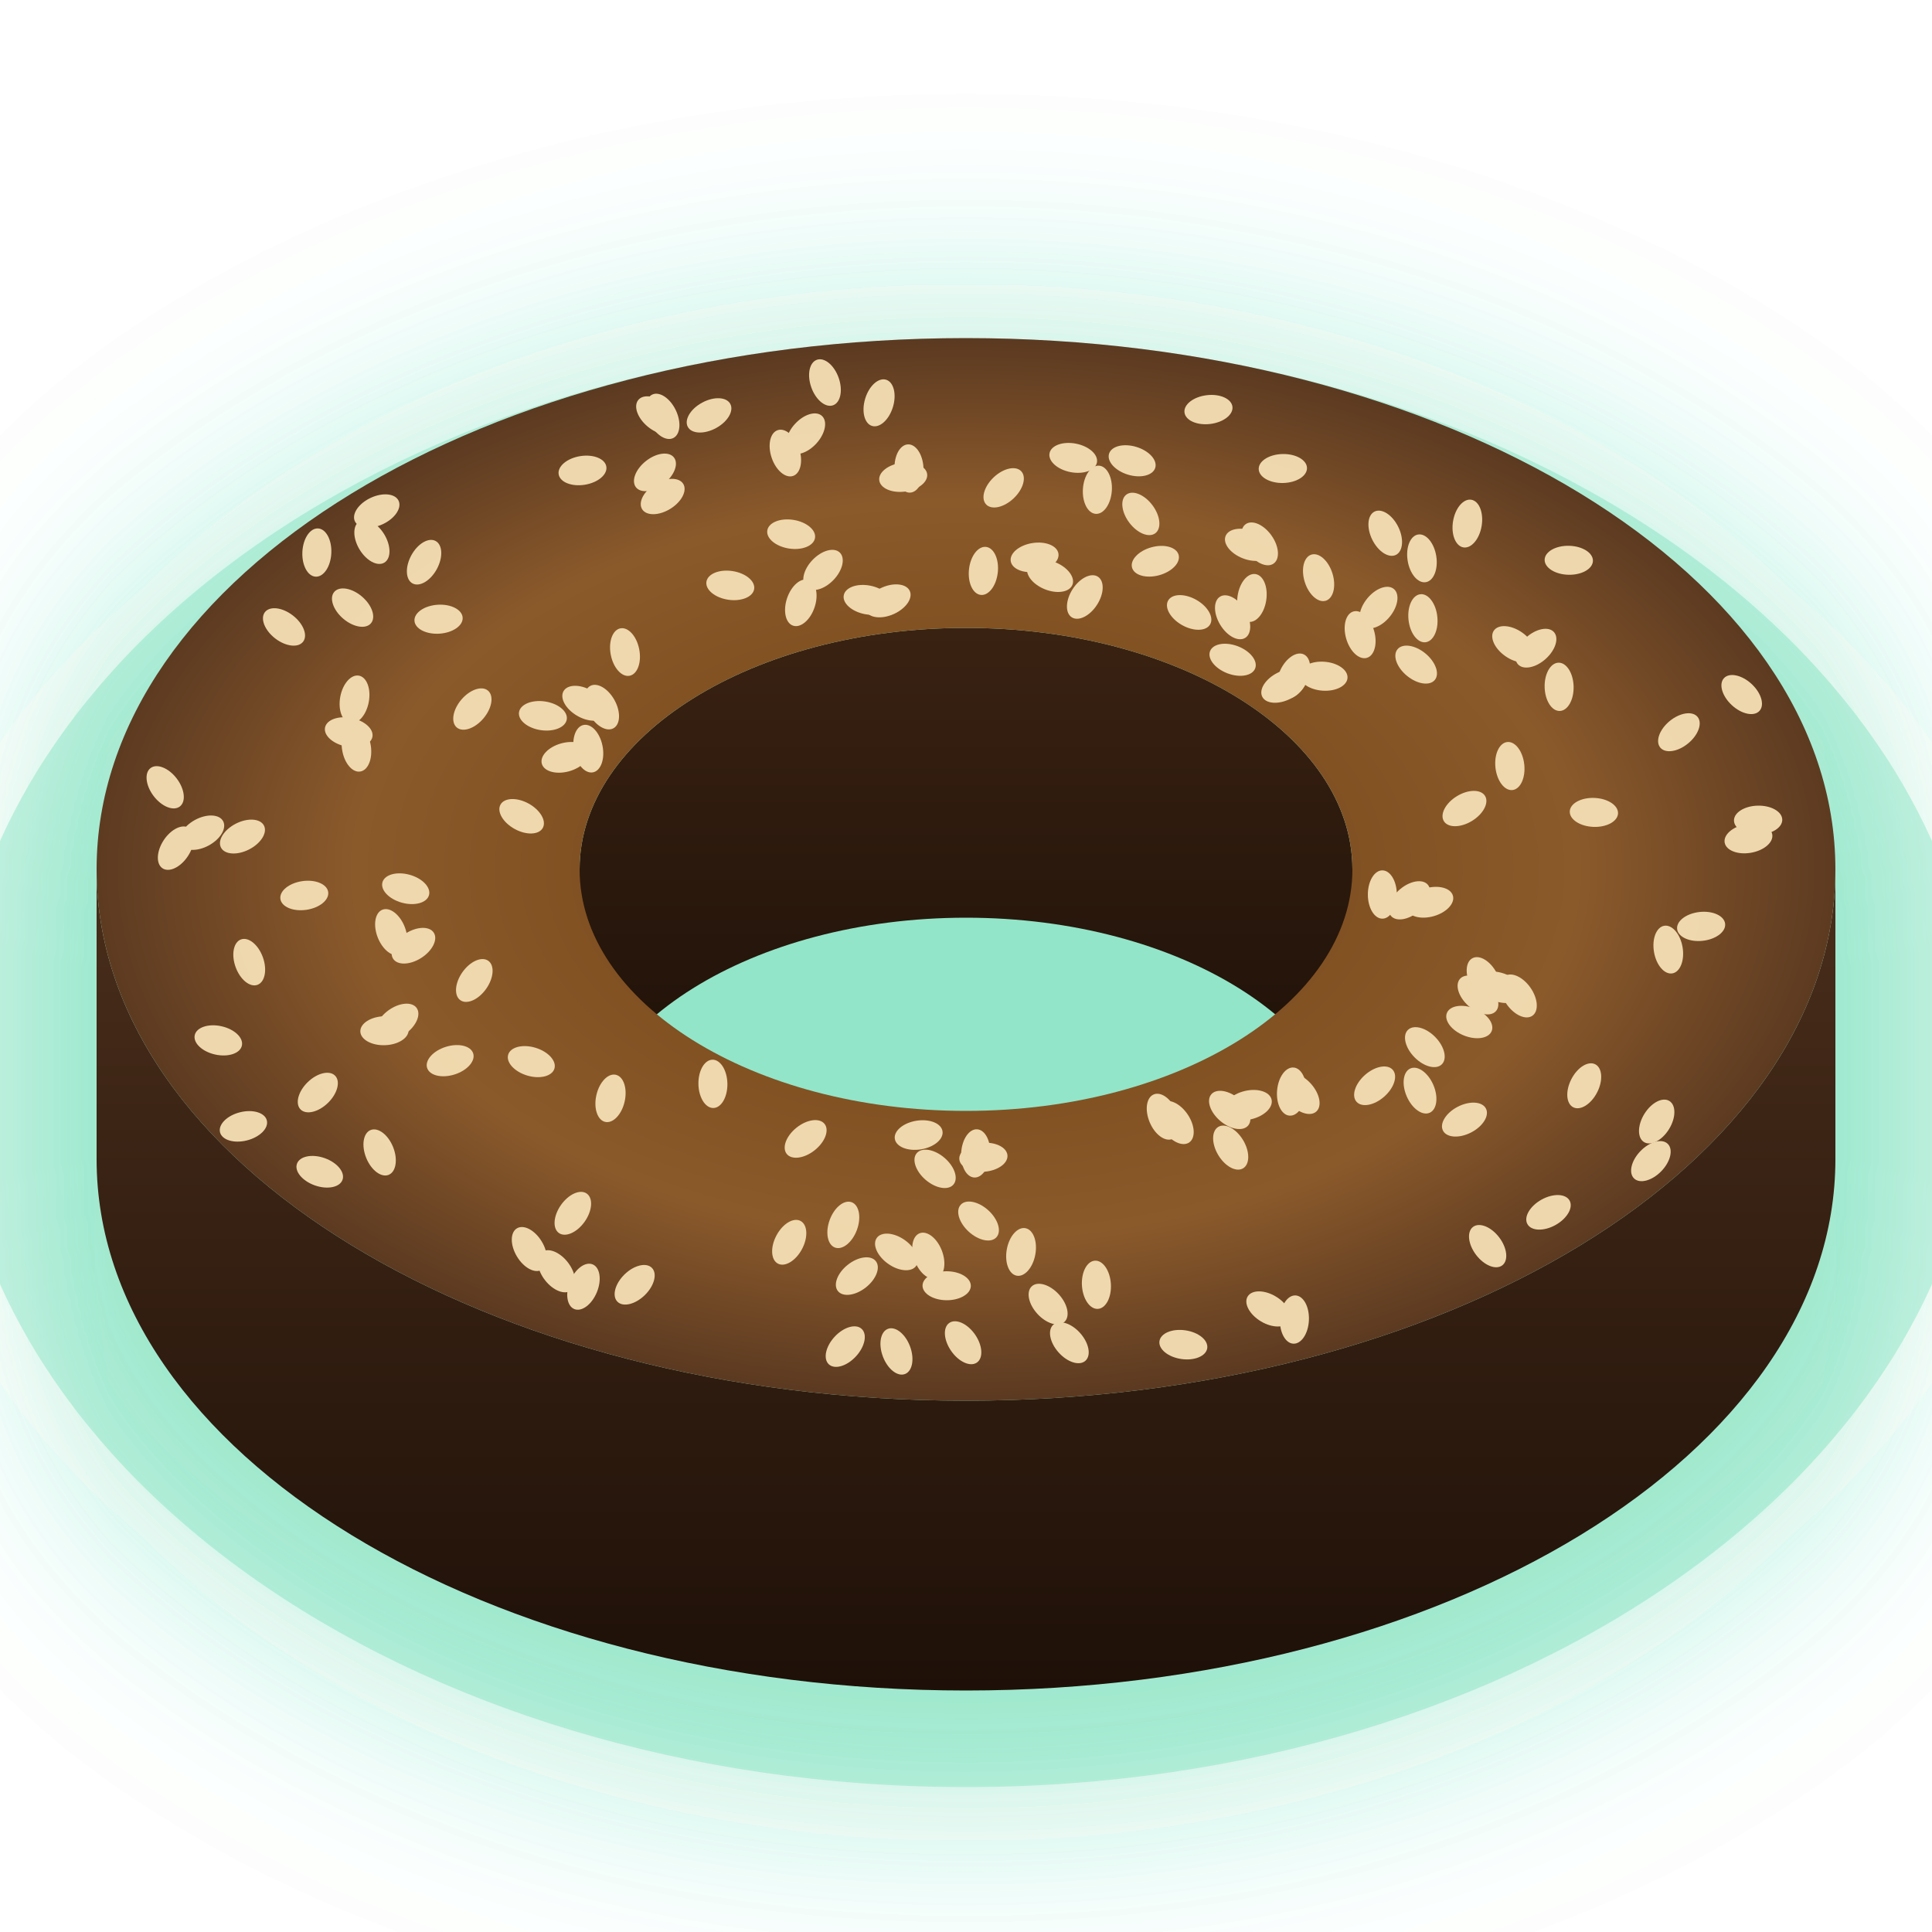
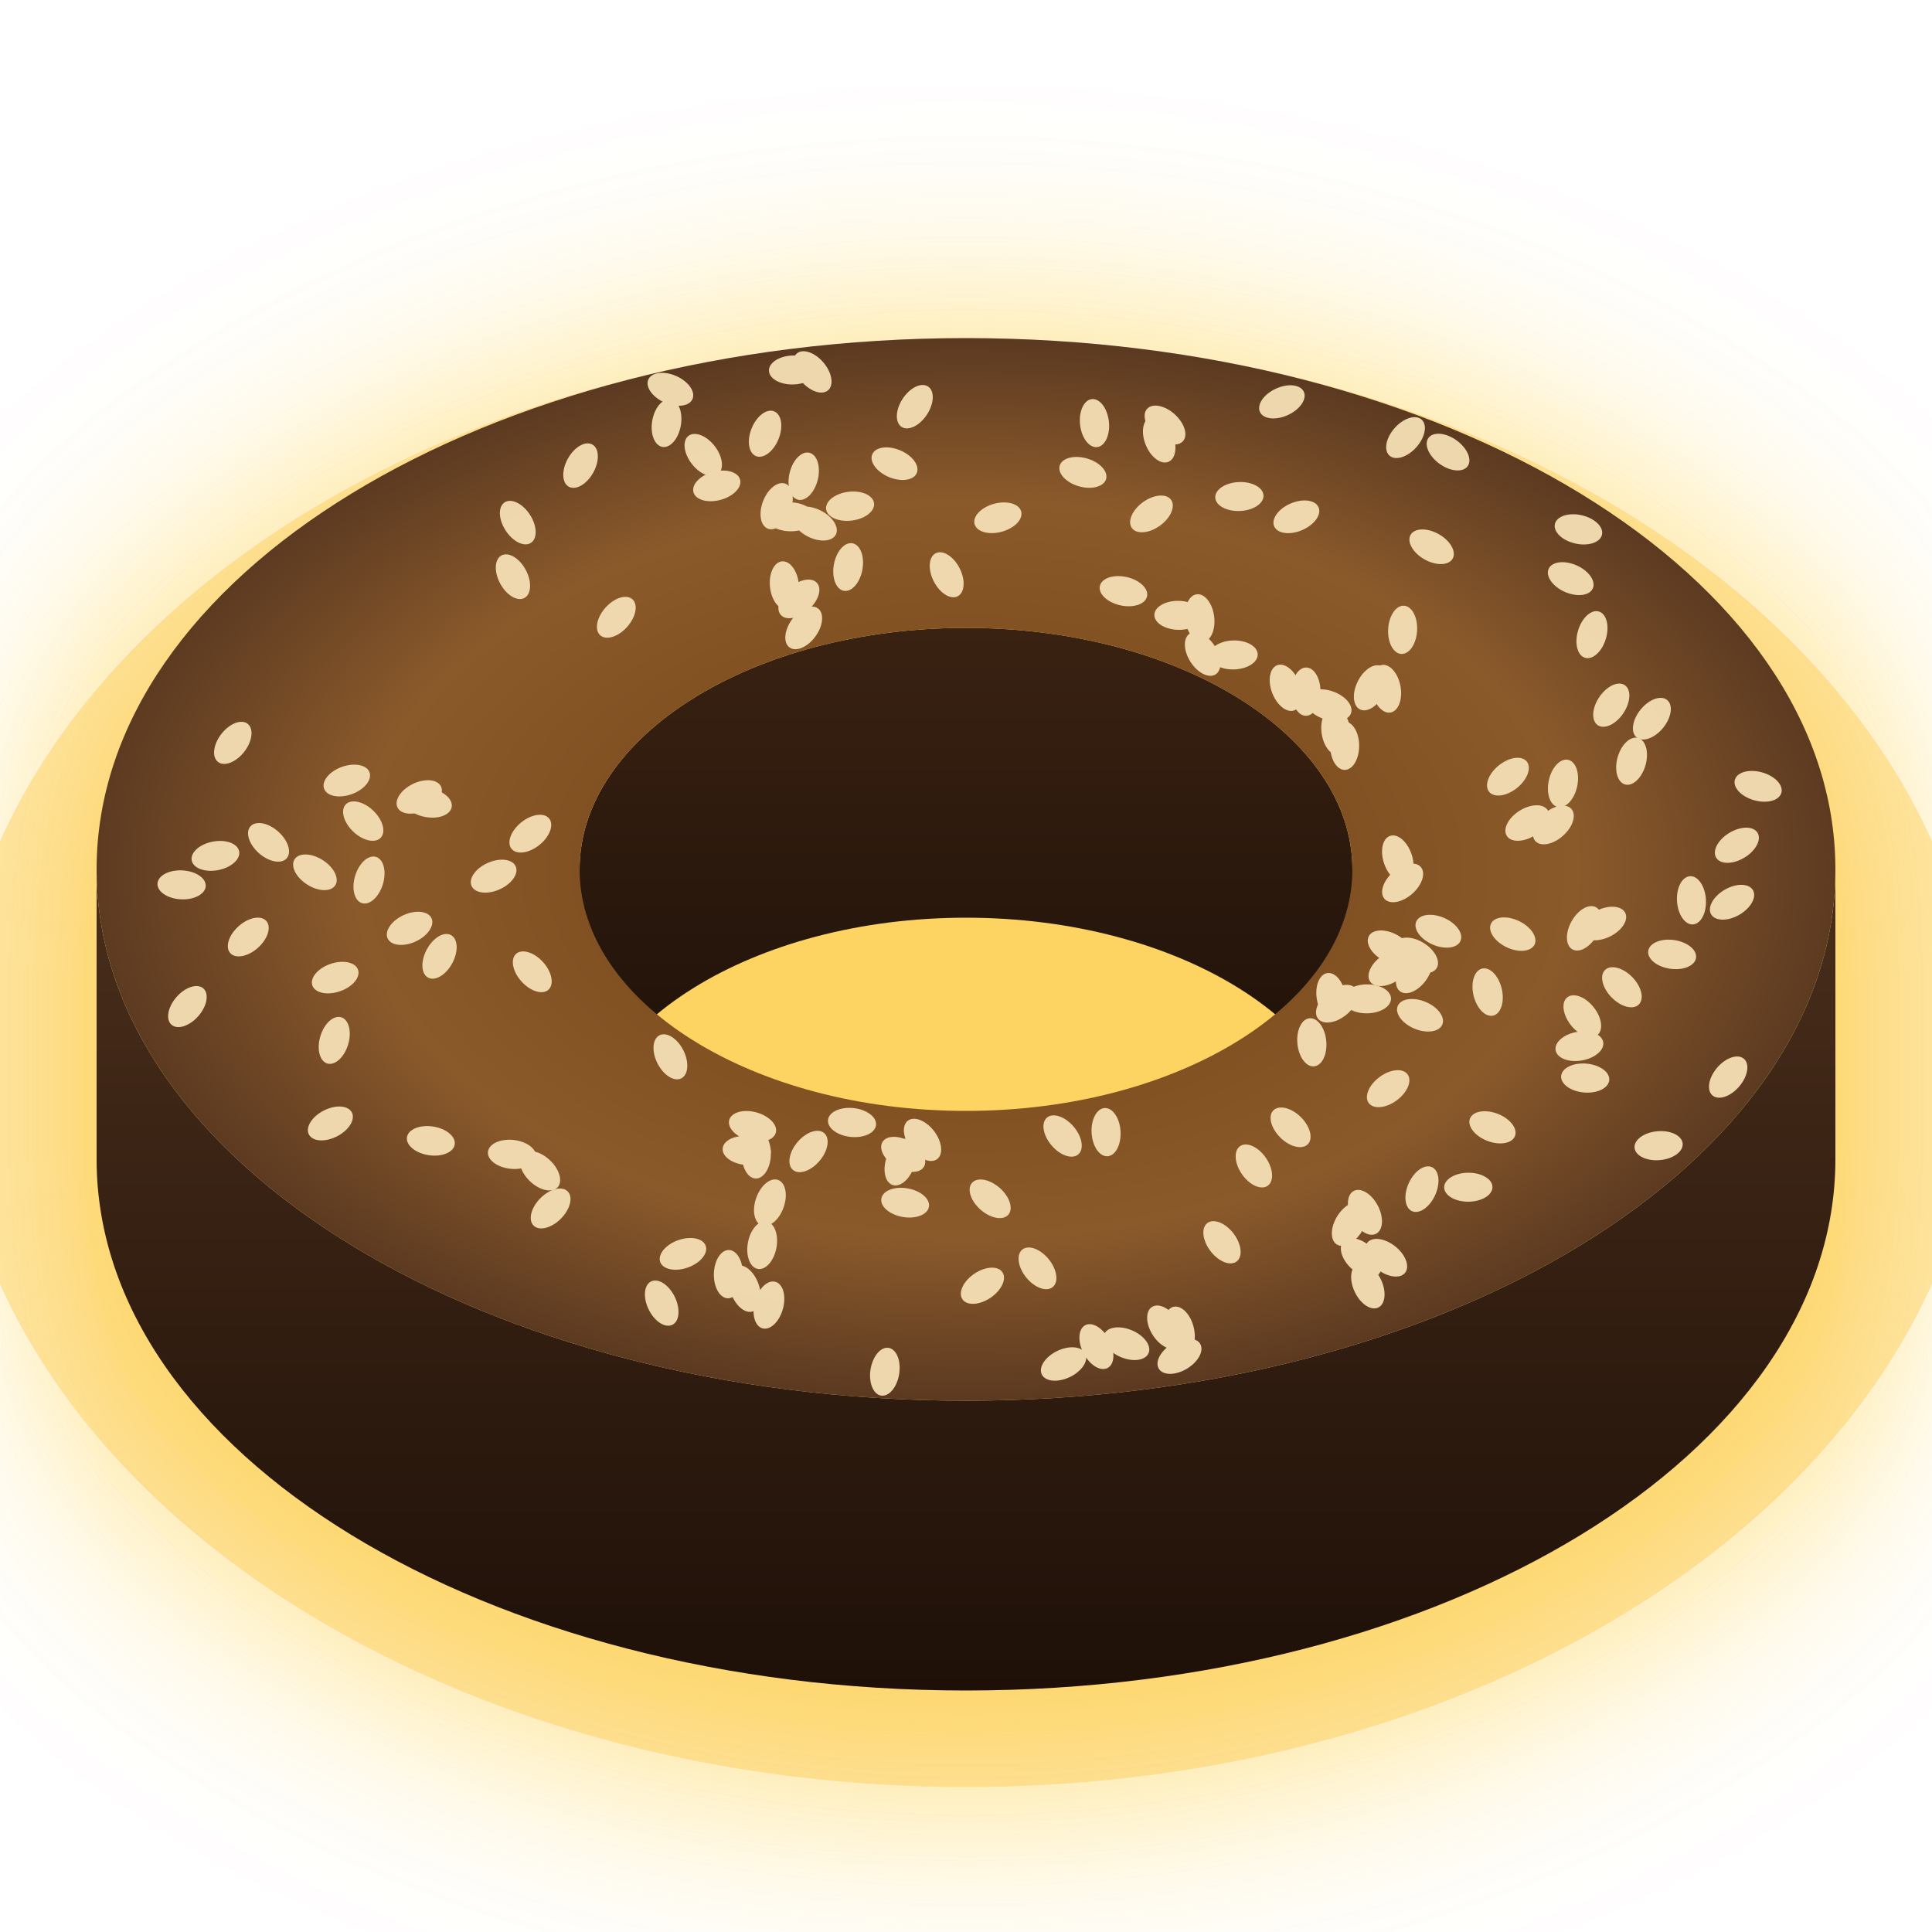
<svg xmlns="http://www.w3.org/2000/svg" width="100%" height="100%" viewBox="0 0 200 200">
  <defs>
    <radialGradient id="top-grad" cx="50%" cy="50%" r="50%">
      <stop offset="0%" stop-color="#704214" />
      <stop offset="70%" stop-color="#8b5a2b" />
      <stop offset="100%" stop-color="#5c3a21" />
    </radialGradient>
    <linearGradient id="side-grad" x1="0%" y1="0%" x2="0%" y2="100%">
      <stop offset="0%" stop-color="#4a2e1b" />
      <stop offset="100%" stop-color="#1e1008" />
    </linearGradient>
    <linearGradient id="inner-side-grad" x1="0%" y1="0%" x2="0%" y2="100%">
      <stop offset="0%" stop-color="#3a2212" />
      <stop offset="100%" stop-color="#1a0e07" />
    </linearGradient>
    <filter id="magic-glow" x="-20%" y="-20%" width="140%" height="140%">
      <feGaussianBlur stdDeviation="12" result="blur" />
      <feComponentTransfer in="blur" result="glow">
        <feFuncA type="linear" slope="1.5" />
      </feComponentTransfer>
      <feMerge>
        <feMergeNode in="glow" />
        <feMergeNode in="SourceGraphic" />
      </feMerge>
    </filter>
  </defs>
-   <ellipse cx="100" cy="110" rx="105" ry="75" fill="rgba(52, 211, 153, 0.25)" filter="url(#magic-glow)" />
+   <ellipse cx="100" cy="110" rx="105" ry="75" fill="rgba(251, 191, 36, 0.35)" filter="url(#magic-glow)" />
  <path d="M 10 90 A 90 55 0 0 0 190 90 L 190 120 A 90 55 0 0 1 10 120 Z" fill="url(#side-grad)" />
  <path d="M 60 90 A 40 25 0 0 1 140 90 L 140 120 A 40 25 0 0 0 60 120 Z" fill="url(#inner-side-grad)" />
  <path d="M 10 90 A 90 55 0 0 0 190 90 A 90 55 0 0 0 10 90 Z M 60 90 A 40 25 0 0 0 140 90 A 40 25 0 0 0 60 90 Z" fill="url(#top-grad)" fill-rule="evenodd" />
  <g fill="#f5deb3" opacity="0.95">
-     <ellipse cx="22.6" cy="107.7" rx="2.5" ry="1.5" transform="rotate(12.5 22.6 107.7)" />
-     <ellipse cx="117.2" cy="47.7" rx="2.5" ry="1.5" transform="rotate(16.9 117.2 47.7)" />
-     <ellipse cx="164.0" cy="112.4" rx="2.5" ry="1.5" transform="rotate(297.2 164.0 112.4)" />
-     <ellipse cx="25.2" cy="116.6" rx="2.5" ry="1.5" transform="rotate(345.7 25.2 116.6)" />
-     <ellipse cx="108.5" cy="135.0" rx="2.5" ry="1.5" transform="rotate(227.5 108.5 135.0)" />
-     <ellipse cx="132.8" cy="48.5" rx="2.5" ry="1.5" transform="rotate(358.7 132.8 48.5)" />
-     <ellipse cx="88.7" cy="132.1" rx="2.5" ry="1.5" transform="rotate(321.8 88.7 132.1)" />
-     <ellipse cx="140.8" cy="65.7" rx="2.5" ry="1.5" transform="rotate(253.8 140.8 65.7)" />
-     <ellipse cx="118.1" cy="53.2" rx="2.5" ry="1.5" transform="rotate(53.2 118.1 53.2)" />
-     <ellipse cx="113.6" cy="50.7" rx="2.5" ry="1.5" transform="rotate(273.9 113.6 50.7)" />
-     <ellipse cx="154.0" cy="129.0" rx="2.5" ry="1.5" transform="rotate(52.7 154.0 129.0)" />
-     <ellipse cx="91.0" cy="41.7" rx="2.5" ry="1.5" transform="rotate(106.9 91.0 41.7)" />
-     <ellipse cx="133.7" cy="113.0" rx="2.5" ry="1.5" transform="rotate(275.1 133.7 113.0)" />
-     <ellipse cx="17.1" cy="81.5" rx="2.5" ry="1.5" transform="rotate(232.7 17.1 81.5)" />
-     <ellipse cx="65.7" cy="133.0" rx="2.5" ry="1.5" transform="rotate(135.7 65.7 133.0)" />
-     <ellipse cx="42.0" cy="92.0" rx="2.5" ry="1.5" transform="rotate(15.4 42.0 92.0)" />
-     <ellipse cx="112.3" cy="61.8" rx="2.5" ry="1.5" transform="rotate(122.8 112.3 61.8)" />
-     <ellipse cx="36.7" cy="72.4" rx="2.5" ry="1.5" transform="rotate(100.6 36.7 72.4)" />
-     <ellipse cx="60.4" cy="133.2" rx="2.5" ry="1.5" transform="rotate(292.3 60.4 133.2)" />
-     <ellipse cx="165.0" cy="84.1" rx="2.5" ry="1.5" transform="rotate(182.4 165.0 84.1)" />
-     <ellipse cx="137.0" cy="70.0" rx="2.5" ry="1.5" transform="rotate(184.2 137.0 70.0)" />
-     <ellipse cx="173.8" cy="75.8" rx="2.5" ry="1.5" transform="rotate(140.6 173.8 75.8)" />
-     <ellipse cx="127.3" cy="114.9" rx="2.5" ry="1.5" transform="rotate(220.2 127.3 114.9)" />
-     <ellipse cx="142.7" cy="62.9" rx="2.5" ry="1.5" transform="rotate(309.4 142.7 62.9)" />
-     <ellipse cx="156.7" cy="66.7" rx="2.5" ry="1.5" transform="rotate(34.7 156.7 66.7)" />
-     <ellipse cx="31.5" cy="92.7" rx="2.5" ry="1.5" transform="rotate(351.7 31.5 92.7)" />
-     <ellipse cx="38.5" cy="56.1" rx="2.5" ry="1.5" transform="rotate(239.0 38.5 56.1)" />
-     <ellipse cx="46.6" cy="109.8" rx="2.5" ry="1.5" transform="rotate(162.6 46.6 109.8)" />
-     <ellipse cx="120.4" cy="115.6" rx="2.5" ry="1.5" transform="rotate(247.2 120.4 115.6)" />
-     <ellipse cx="25.8" cy="99.6" rx="2.5" ry="1.5" transform="rotate(70.1 25.8 99.6)" />
-     <ellipse cx="142.3" cy="112.4" rx="2.5" ry="1.5" transform="rotate(138.6 142.3 112.4)" />
-     <ellipse cx="101.8" cy="59.1" rx="2.5" ry="1.5" transform="rotate(96.2 101.8 59.1)" />
-     <ellipse cx="96.1" cy="130.0" rx="2.5" ry="1.5" transform="rotate(249.0 96.1 130.0)" />
-     <ellipse cx="101.0" cy="119.4" rx="2.5" ry="1.5" transform="rotate(273.5 101.0 119.4)" />
-     <ellipse cx="113.5" cy="133.0" rx="2.5" ry="1.5" transform="rotate(86.4 113.5 133.0)" />
-     <ellipse cx="127.6" cy="63.9" rx="2.5" ry="1.5" transform="rotate(238.8 127.6 63.9)" />
-     <ellipse cx="92.8" cy="129.6" rx="2.5" ry="1.5" transform="rotate(35.4 92.8 129.6)" />
-     <ellipse cx="127.6" cy="68.3" rx="2.5" ry="1.5" transform="rotate(200.8 127.6 68.3)" />
-     <ellipse cx="96.8" cy="121.0" rx="2.5" ry="1.5" transform="rotate(220.6 96.8 121.0)" />
-     <ellipse cx="32.9" cy="113.1" rx="2.5" ry="1.5" transform="rotate(135.8 32.9 113.1)" />
-     <ellipse cx="60.9" cy="77.5" rx="2.5" ry="1.5" transform="rotate(258.7 60.9 77.5)" />
-     <ellipse cx="73.4" cy="43.0" rx="2.5" ry="1.5" transform="rotate(331.6 73.4 43.0)" />
-     <ellipse cx="170.9" cy="120.2" rx="2.5" ry="1.5" transform="rotate(314.2 170.9 120.2)" />
-     <ellipse cx="62.3" cy="73.2" rx="2.5" ry="1.5" transform="rotate(61.2 62.3 73.2)" />
-     <ellipse cx="89.8" cy="62.1" rx="2.5" ry="1.5" transform="rotate(191.1 89.8 62.1)" />
-     <ellipse cx="40.5" cy="96.5" rx="2.5" ry="1.5" transform="rotate(248.6 40.5 96.5)" />
-     <ellipse cx="94.1" cy="48.5" rx="2.5" ry="1.5" transform="rotate(87.5 94.1 48.5)" />
-     <ellipse cx="45.4" cy="64.1" rx="2.5" ry="1.5" transform="rotate(176.2 45.4 64.1)" />
-     <ellipse cx="143.1" cy="92.6" rx="2.5" ry="1.5" transform="rotate(90.0 143.1 92.6)" />
-     <ellipse cx="29.4" cy="64.9" rx="2.5" ry="1.5" transform="rotate(217.8 29.4 64.9)" />
-     <ellipse cx="107.1" cy="57.7" rx="2.5" ry="1.5" transform="rotate(350.9 107.1 57.7)" />
-     <ellipse cx="129.2" cy="114.4" rx="2.5" ry="1.5" transform="rotate(166.6 129.2 114.4)" />
-     <ellipse cx="147.2" cy="57.8" rx="2.5" ry="1.5" transform="rotate(260.9 147.2 57.8)" />
-     <ellipse cx="110.7" cy="139.0" rx="2.5" ry="1.5" transform="rotate(228.4 110.7 139.0)" />
-     <ellipse cx="134.6" cy="113.2" rx="2.5" ry="1.5" transform="rotate(228.4 134.6 113.2)" />
-     <ellipse cx="105.7" cy="129.6" rx="2.5" ry="1.5" transform="rotate(280.3 105.7 129.6)" />
-     <ellipse cx="136.5" cy="59.8" rx="2.5" ry="1.5" transform="rotate(252.6 136.5 59.8)" />
-     <ellipse cx="42.8" cy="97.9" rx="2.5" ry="1.5" transform="rotate(147.4 42.8 97.9)" />
-     <ellipse cx="36.9" cy="77.4" rx="2.5" ry="1.5" transform="rotate(80.9 36.9 77.4)" />
-     <ellipse cx="103.9" cy="50.5" rx="2.5" ry="1.5" transform="rotate(316.6 103.9 50.5)" />
-     <ellipse cx="151.6" cy="115.9" rx="2.5" ry="1.5" transform="rotate(152.8 151.6 115.9)" />
-     <ellipse cx="91.9" cy="62.2" rx="2.5" ry="1.5" transform="rotate(156.0 91.9 62.2)" />
-     <ellipse cx="41.1" cy="105.8" rx="2.5" ry="1.5" transform="rotate(324.3 41.1 105.8)" />
-     <ellipse cx="134.0" cy="136.6" rx="2.5" ry="1.5" transform="rotate(272.5 134.0 136.6)" />
-     <ellipse cx="81.9" cy="55.3" rx="2.5" ry="1.5" transform="rotate(8.9 81.9 55.3)" />
-     <ellipse cx="49.1" cy="101.5" rx="2.5" ry="1.5" transform="rotate(305.3 49.1 101.5)" />
-     <ellipse cx="59.3" cy="125.6" rx="2.5" ry="1.5" transform="rotate(305.2 59.3 125.6)" />
-     <ellipse cx="68.6" cy="51.4" rx="2.5" ry="1.5" transform="rotate(328.4 68.6 51.4)" />
-     <ellipse cx="153.6" cy="101.4" rx="2.5" ry="1.5" transform="rotate(62.0 153.6 101.4)" />
-     <ellipse cx="123.1" cy="63.4" rx="2.5" ry="1.5" transform="rotate(209.5 123.1 63.4)" />
-     <ellipse cx="143.4" cy="55.2" rx="2.5" ry="1.5" transform="rotate(243.8 143.4 55.2)" />
-     <ellipse cx="18.2" cy="87.8" rx="2.5" ry="1.5" transform="rotate(123.3 18.2 87.8)" />
-     <ellipse cx="63.2" cy="113.7" rx="2.5" ry="1.5" transform="rotate(282.7 63.2 113.7)" />
-     <ellipse cx="130.4" cy="56.3" rx="2.5" ry="1.5" transform="rotate(234.7 130.4 56.3)" />
-     <ellipse cx="181.0" cy="86.8" rx="2.5" ry="1.5" transform="rotate(170.3 181.0 86.8)" />
-     <ellipse cx="68.0" cy="43.0" rx="2.5" ry="1.5" transform="rotate(39.9 68.0 43.0)" />
-     <ellipse cx="119.6" cy="58.1" rx="2.5" ry="1.5" transform="rotate(164.7 119.6 58.1)" />
-     <ellipse cx="87.5" cy="139.4" rx="2.5" ry="1.5" transform="rotate(312.8 87.5 139.4)" />
-     <ellipse cx="32.8" cy="57.2" rx="2.5" ry="1.5" transform="rotate(272.8 32.8 57.2)" />
-     <ellipse cx="171.5" cy="116.1" rx="2.5" ry="1.5" transform="rotate(121.7 171.5 116.1)" />
-     <ellipse cx="153.0" cy="103.0" rx="2.5" ry="1.5" transform="rotate(222.1 153.0 103.0)" />
-     <ellipse cx="54.0" cy="84.5" rx="2.5" ry="1.5" transform="rotate(28.8 54.0 84.5)" />
-     <ellipse cx="87.3" cy="126.8" rx="2.5" ry="1.5" transform="rotate(110.2 87.3 126.8)" />
-     <ellipse cx="161.4" cy="71.1" rx="2.5" ry="1.5" transform="rotate(268.5 161.4 71.1)" />
-     <ellipse cx="122.5" cy="139.2" rx="2.5" ry="1.5" transform="rotate(8.4 122.5 139.2)" />
-     <ellipse cx="93.5" cy="49.4" rx="2.5" ry="1.5" transform="rotate(352.5 93.5 49.4)" />
-     <ellipse cx="95.1" cy="117.5" rx="2.5" ry="1.5" transform="rotate(350.8 95.1 117.5)" />
-     <ellipse cx="182.0" cy="84.9" rx="2.5" ry="1.5" transform="rotate(358.8 182.0 84.9)" />
-     <ellipse cx="57.6" cy="131.6" rx="2.5" ry="1.5" transform="rotate(232.3 57.6 131.6)" />
-     <ellipse cx="85.4" cy="39.6" rx="2.5" ry="1.5" transform="rotate(250.4 85.4 39.6)" />
-     <ellipse cx="146.6" cy="68.8" rx="2.5" ry="1.5" transform="rotate(219.4 146.6 68.8)" />
-     <ellipse cx="160.3" cy="125.5" rx="2.5" ry="1.5" transform="rotate(330.8 160.3 125.5)" />
-     <ellipse cx="55.0" cy="109.9" rx="2.5" ry="1.5" transform="rotate(196.8 55.0 109.9)" />
-     <ellipse cx="54.8" cy="129.3" rx="2.5" ry="1.5" transform="rotate(59.0 54.8 129.3)" />
-     <ellipse cx="172.7" cy="98.3" rx="2.5" ry="1.5" transform="rotate(260.3 172.7 98.3)" />
-     <ellipse cx="68.6" cy="43.1" rx="2.5" ry="1.5" transform="rotate(64.2 68.6 43.1)" />
-     <ellipse cx="151.6" cy="83.7" rx="2.5" ry="1.5" transform="rotate(328.5 151.6 83.7)" />
-     <ellipse cx="129.6" cy="61.9" rx="2.5" ry="1.5" transform="rotate(278.3 129.6 61.9)" />
-     <ellipse cx="82.9" cy="62.4" rx="2.5" ry="1.5" transform="rotate(288.7 82.9 62.4)" />
-     <ellipse cx="180.3" cy="71.9" rx="2.5" ry="1.5" transform="rotate(222.7 180.3 71.9)" />
-     <ellipse cx="75.6" cy="60.6" rx="2.5" ry="1.5" transform="rotate(188.6 75.6 60.6)" />
-     <ellipse cx="85.2" cy="59.0" rx="2.5" ry="1.5" transform="rotate(133.9 85.2 59.0)" />
-     <ellipse cx="147.3" cy="64.0" rx="2.5" ry="1.5" transform="rotate(84.0 147.3 64.0)" />
-     <ellipse cx="127.4" cy="118.8" rx="2.5" ry="1.5" transform="rotate(239.1 127.4 118.8)" />
-     <ellipse cx="81.3" cy="46.9" rx="2.5" ry="1.5" transform="rotate(251.5 81.3 46.9)" />
-     <ellipse cx="39.8" cy="106.7" rx="2.5" ry="1.5" transform="rotate(178.1 39.8 106.7)" />
-     <ellipse cx="129.2" cy="56.4" rx="2.5" ry="1.5" transform="rotate(201.2 129.2 56.4)" />
-     <ellipse cx="43.9" cy="58.2" rx="2.5" ry="1.5" transform="rotate(298.6 43.9 58.2)" />
-     <ellipse cx="155.2" cy="102.2" rx="2.5" ry="1.5" transform="rotate(198.9 155.2 102.2)" />
-     <ellipse cx="152.1" cy="105.8" rx="2.5" ry="1.5" transform="rotate(22.0 152.1 105.8)" />
-     <ellipse cx="36.5" cy="62.9" rx="2.5" ry="1.5" transform="rotate(220.6 36.5 62.9)" />
-     <ellipse cx="81.7" cy="128.6" rx="2.5" ry="1.5" transform="rotate(298.0 81.7 128.6)" />
-     <ellipse cx="98.0" cy="133.1" rx="2.5" ry="1.5" transform="rotate(0.3 98.0 133.1)" />
-     <ellipse cx="156.3" cy="79.3" rx="2.5" ry="1.5" transform="rotate(263.8 156.3 79.3)" />
-     <ellipse cx="159.0" cy="67.1" rx="2.5" ry="1.5" transform="rotate(318.2 159.0 67.1)" />
-     <ellipse cx="125.1" cy="42.4" rx="2.5" ry="1.5" transform="rotate(173.2 125.1 42.4)" />
-     <ellipse cx="48.9" cy="73.4" rx="2.5" ry="1.5" transform="rotate(310.3 48.9 73.4)" />
-     <ellipse cx="151.9" cy="54.2" rx="2.5" ry="1.5" transform="rotate(99.4 151.9 54.2)" />
-     <ellipse cx="58.5" cy="78.4" rx="2.5" ry="1.5" transform="rotate(164.7 58.5 78.4)" />
-     <ellipse cx="99.7" cy="139.0" rx="2.5" ry="1.5" transform="rotate(235.1 99.7 139.0)" />
-     <ellipse cx="108.7" cy="59.6" rx="2.5" ry="1.5" transform="rotate(202.3 108.7 59.6)" />
-     <ellipse cx="148.0" cy="93.4" rx="2.5" ry="1.5" transform="rotate(164.3 148.0 93.4)" />
-     <ellipse cx="25.1" cy="86.6" rx="2.5" ry="1.5" transform="rotate(333.0 25.1 86.6)" />
-     <ellipse cx="133.9" cy="70.0" rx="2.5" ry="1.5" transform="rotate(115.4 133.9 70.0)" />
-     <ellipse cx="111.1" cy="47.4" rx="2.5" ry="1.5" transform="rotate(191.1 111.1 47.4)" />
-     <ellipse cx="39.0" cy="52.9" rx="2.5" ry="1.5" transform="rotate(334.8 39.0 52.9)" />
-     <ellipse cx="147.5" cy="108.4" rx="2.5" ry="1.5" transform="rotate(225.4 147.5 108.4)" />
-     <ellipse cx="157.2" cy="103.1" rx="2.5" ry="1.5" transform="rotate(55.0 157.2 103.1)" />
-     <ellipse cx="56.2" cy="74.1" rx="2.5" ry="1.5" transform="rotate(8.4 56.2 74.1)" />
-     <ellipse cx="101.3" cy="126.4" rx="2.5" ry="1.5" transform="rotate(222.3 101.3 126.4)" />
-     <ellipse cx="145.9" cy="93.2" rx="2.5" ry="1.5" transform="rotate(139.9 145.9 93.2)" />
-     <ellipse cx="92.8" cy="139.9" rx="2.5" ry="1.5" transform="rotate(69.4 92.8 139.9)" />
-     <ellipse cx="147.0" cy="112.9" rx="2.5" ry="1.5" transform="rotate(66.6 147.0 112.9)" />
-     <ellipse cx="33.1" cy="121.3" rx="2.5" ry="1.5" transform="rotate(19.3 33.1 121.3)" />
-     <ellipse cx="36.1" cy="75.8" rx="2.5" ry="1.5" transform="rotate(191.2 36.1 75.8)" />
-     <ellipse cx="73.8" cy="112.2" rx="2.5" ry="1.5" transform="rotate(88.9 73.8 112.2)" />
-     <ellipse cx="64.7" cy="67.5" rx="2.5" ry="1.5" transform="rotate(79.0 64.7 67.5)" />
-     <ellipse cx="83.4" cy="44.9" rx="2.5" ry="1.5" transform="rotate(312.4 83.4 44.9)" />
-     <ellipse cx="176.1" cy="95.9" rx="2.5" ry="1.5" transform="rotate(353.8 176.1 95.9)" />
-     <ellipse cx="132.9" cy="71.0" rx="2.5" ry="1.5" transform="rotate(333.2 132.9 71.0)" />
-     <ellipse cx="60.3" cy="48.7" rx="2.5" ry="1.5" transform="rotate(170.9 60.3 48.7)" />
-     <ellipse cx="20.9" cy="86.2" rx="2.5" ry="1.5" transform="rotate(331.4 20.9 86.2)" />
-     <ellipse cx="67.8" cy="48.9" rx="2.5" ry="1.5" transform="rotate(141.8 67.8 48.9)" />
-     <ellipse cx="162.4" cy="58.0" rx="2.5" ry="1.5" transform="rotate(181.4 162.4 58.0)" />
-     <ellipse cx="101.8" cy="119.8" rx="2.5" ry="1.5" transform="rotate(175.4 101.8 119.8)" />
-     <ellipse cx="39.3" cy="119.3" rx="2.5" ry="1.5" transform="rotate(68.1 39.3 119.3)" />
-     <ellipse cx="121.7" cy="116.2" rx="2.5" ry="1.5" transform="rotate(235.9 121.7 116.2)" />
-     <ellipse cx="60.5" cy="72.8" rx="2.5" ry="1.5" transform="rotate(210.2 60.5 72.8)" />
-     <ellipse cx="131.3" cy="135.5" rx="2.5" ry="1.5" transform="rotate(30.9 131.3 135.5)" />
-     <ellipse cx="83.4" cy="117.9" rx="2.5" ry="1.5" transform="rotate(321.6 83.4 117.9)" />
+     <ellipse cx="179.8" cy="87.5" rx="2.5" ry="1.5" transform="rotate(149.0 179.8 87.5)" />
+     <ellipse cx="22.3" cy="88.6" rx="2.5" ry="1.5" transform="rotate(349.1 22.3 88.6)" />
+     <ellipse cx="148.2" cy="56.6" rx="2.5" ry="1.5" transform="rotate(209.4 148.2 56.6)" />
+     <ellipse cx="77.9" cy="116.6" rx="2.5" ry="1.5" transform="rotate(15.2 77.9 116.6)" />
+     <ellipse cx="84.3" cy="54.2" rx="2.5" ry="1.5" transform="rotate(207.1 84.3 54.2)" />
+     <ellipse cx="167.9" cy="102.2" rx="2.5" ry="1.5" transform="rotate(45.7 167.9 102.2)" />
+     <ellipse cx="63.8" cy="63.9" rx="2.5" ry="1.5" transform="rotate(131.8 63.8 63.9)" />
+     <ellipse cx="34.7" cy="101.2" rx="2.5" ry="1.5" transform="rotate(161.1 34.7 101.2)" />
+     <ellipse cx="138.4" cy="103.9" rx="2.5" ry="1.5" transform="rotate(321.4 138.4 103.9)" />
+     <ellipse cx="120.6" cy="44.0" rx="2.5" ry="1.5" transform="rotate(42.1 120.6 44.0)" />
+     <ellipse cx="141.5" cy="103.4" rx="2.5" ry="1.5" transform="rotate(179.3 141.5 103.4)" />
+     <ellipse cx="93.5" cy="119.5" rx="2.5" ry="1.5" transform="rotate(210.7 93.5 119.5)" />
+     <ellipse cx="78.9" cy="128.9" rx="2.5" ry="1.5" transform="rotate(100.5 78.9 128.9)" />
+     <ellipse cx="138.3" cy="75.7" rx="2.5" ry="1.5" transform="rotate(82.3 138.3 75.7)" />
+     <ellipse cx="54.9" cy="86.3" rx="2.5" ry="1.5" transform="rotate(321.2 54.9 86.3)" />
+     <ellipse cx="77.1" cy="133.4" rx="2.5" ry="1.5" transform="rotate(70.2 77.1 133.4)" />
+     <ellipse cx="124.2" cy="64.0" rx="2.5" ry="1.5" transform="rotate(262.8 124.2 64.0)" />
+     <ellipse cx="37.6" cy="85.0" rx="2.5" ry="1.5" transform="rotate(223.7 37.6 85.0)" />
+     <ellipse cx="112.1" cy="48.9" rx="2.5" ry="1.5" transform="rotate(196.0 112.1 48.9)" />
+     <ellipse cx="51.1" cy="90.7" rx="2.5" ry="1.5" transform="rotate(336.1 51.1 90.7)" />
+     <ellipse cx="145.2" cy="65.2" rx="2.5" ry="1.5" transform="rotate(273.2 145.2 65.2)" />
+     <ellipse cx="77.3" cy="119.1" rx="2.5" ry="1.5" transform="rotate(4.8 77.3 119.1)" />
+     <ellipse cx="44.6" cy="118.1" rx="2.5" ry="1.5" transform="rotate(8.6 44.6 118.1)" />
+     <ellipse cx="60.1" cy="48.2" rx="2.5" ry="1.5" transform="rotate(119.2 60.1 48.2)" />
+     <ellipse cx="166.0" cy="95.6" rx="2.5" ry="1.5" transform="rotate(154.0 166.0 95.6)" />
+     <ellipse cx="148.9" cy="96.4" rx="2.5" ry="1.5" transform="rotate(203.6 148.9 96.4)" />
+     <ellipse cx="32.6" cy="90.3" rx="2.5" ry="1.5" transform="rotate(32.5 32.6 90.3)" />
+     <ellipse cx="74.2" cy="50.3" rx="2.5" ry="1.5" transform="rotate(164.9 74.2 50.3)" />
+     <ellipse cx="163.4" cy="54.8" rx="2.5" ry="1.5" transform="rotate(192.8 163.4 54.8)" />
+     <ellipse cx="156.6" cy="96.7" rx="2.5" ry="1.5" transform="rotate(25.6 156.6 96.7)" />
+     <ellipse cx="107.4" cy="131.3" rx="2.5" ry="1.5" transform="rotate(51.0 107.4 131.3)" />
+     <ellipse cx="102.5" cy="124.1" rx="2.5" ry="1.5" transform="rotate(221.3 102.5 124.1)" />
+     <ellipse cx="82.1" cy="38.3" rx="2.5" ry="1.5" transform="rotate(358.3 82.1 38.3)" />
+     <ellipse cx="53.0" cy="119.5" rx="2.5" ry="1.5" transform="rotate(6.0 53.0 119.5)" />
+     <ellipse cx="163.8" cy="105.2" rx="2.5" ry="1.5" transform="rotate(51.5 163.8 105.2)" />
+     <ellipse cx="72.8" cy="47.1" rx="2.5" ry="1.5" transform="rotate(232.3 72.8 47.1)" />
+     <ellipse cx="19.4" cy="104.2" rx="2.5" ry="1.5" transform="rotate(131.2 19.4 104.2)" />
+     <ellipse cx="122.0" cy="63.7" rx="2.5" ry="1.5" transform="rotate(181.3 122.0 63.7)" />
+     <ellipse cx="83.2" cy="49.3" rx="2.5" ry="1.5" transform="rotate(103.6 83.2 49.3)" />
+     <ellipse cx="164.1" cy="111.6" rx="2.5" ry="1.5" transform="rotate(4.9 164.1 111.6)" />
+     <ellipse cx="95.5" cy="118.0" rx="2.5" ry="1.5" transform="rotate(52.6 95.5 118.0)" />
+     <ellipse cx="156.1" cy="80.4" rx="2.5" ry="1.5" transform="rotate(141.2 156.1 80.4)" />
+     <ellipse cx="81.2" cy="60.6" rx="2.5" ry="1.5" transform="rotate(84.2 81.2 60.6)" />
+     <ellipse cx="44.3" cy="83.1" rx="2.5" ry="1.5" transform="rotate(10.4 44.3 83.1)" />
+     <ellipse cx="79.2" cy="44.9" rx="2.5" ry="1.5" transform="rotate(292.1 79.2 44.9)" />
+     <ellipse cx="69.0" cy="43.8" rx="2.5" ry="1.5" transform="rotate(100.0 69.0 43.8)" />
+     <ellipse cx="119.2" cy="53.2" rx="2.5" ry="1.5" transform="rotate(144.2 119.2 53.2)" />
+     <ellipse cx="124.5" cy="67.7" rx="2.5" ry="1.5" transform="rotate(57.6 124.5 67.7)" />
+     <ellipse cx="42.4" cy="96.1" rx="2.5" ry="1.5" transform="rotate(335.3 42.4 96.1)" />
+     <ellipse cx="82.7" cy="62.0" rx="2.5" ry="1.5" transform="rotate(318.6 82.7 62.0)" />
+     <ellipse cx="132.7" cy="41.6" rx="2.5" ry="1.5" transform="rotate(155.3 132.7 41.6)" />
+     <ellipse cx="75.4" cy="131.9" rx="2.5" ry="1.5" transform="rotate(271.3 75.4 131.9)" />
+     <ellipse cx="127.7" cy="67.8" rx="2.5" ry="1.5" transform="rotate(358.5 127.7 67.8)" />
+     <ellipse cx="158.1" cy="85.2" rx="2.5" ry="1.5" transform="rotate(147.9 158.1 85.2)" />
+     <ellipse cx="147.2" cy="123.1" rx="2.5" ry="1.5" transform="rotate(294.4 147.2 123.1)" />
+     <ellipse cx="145.2" cy="91.4" rx="2.5" ry="1.5" transform="rotate(318.7 145.2 91.4)" />
+     <ellipse cx="45.5" cy="99.0" rx="2.5" ry="1.5" transform="rotate(118.2 45.5 99.0)" />
+     <ellipse cx="92.6" cy="48.0" rx="2.5" ry="1.5" transform="rotate(202.7 92.6 48.0)" />
+     <ellipse cx="55.1" cy="100.6" rx="2.5" ry="1.5" transform="rotate(47.9 55.1 100.6)" />
+     <ellipse cx="114.5" cy="117.2" rx="2.5" ry="1.5" transform="rotate(266.6 114.5 117.2)" />
+     <ellipse cx="143.5" cy="71.3" rx="2.5" ry="1.5" transform="rotate(79.5 143.5 71.3)" />
+     <ellipse cx="110.0" cy="117.6" rx="2.5" ry="1.5" transform="rotate(229.6 110.0 117.6)" />
+     <ellipse cx="79.6" cy="135.1" rx="2.5" ry="1.5" transform="rotate(105.5 79.6 135.1)" />
+     <ellipse cx="133.1" cy="71.2" rx="2.5" ry="1.5" transform="rotate(69.1 133.1 71.2)" />
+     <ellipse cx="164.0" cy="96.1" rx="2.5" ry="1.5" transform="rotate(119.3 164.0 96.1)" />
+     <ellipse cx="57.0" cy="125.1" rx="2.5" ry="1.5" transform="rotate(314.8 57.0 125.1)" />
+     <ellipse cx="84.1" cy="38.5" rx="2.5" ry="1.5" transform="rotate(49.7 84.1 38.5)" />
+     <ellipse cx="79.7" cy="124.5" rx="2.5" ry="1.5" transform="rotate(289.8 79.7 124.5)" />
+     <ellipse cx="122.1" cy="137.7" rx="2.5" ry="1.5" transform="rotate(75.1 122.1 137.7)" />
+     <ellipse cx="162.6" cy="59.9" rx="2.5" ry="1.5" transform="rotate(203.8 162.6 59.9)" />
+     <ellipse cx="143.5" cy="130.2" rx="2.5" ry="1.5" transform="rotate(218.5 143.5 130.2)" />
+     <ellipse cx="133.6" cy="116.7" rx="2.5" ry="1.5" transform="rotate(44.5 133.6 116.7)" />
+     <ellipse cx="163.5" cy="108.3" rx="2.5" ry="1.5" transform="rotate(170.3 163.5 108.3)" />
+     <ellipse cx="128.3" cy="51.4" rx="2.5" ry="1.5" transform="rotate(357.5 128.3 51.4)" />
+     <ellipse cx="69.4" cy="109.4" rx="2.5" ry="1.5" transform="rotate(63.2 69.4 109.4)" />
+     <ellipse cx="129.8" cy="120.7" rx="2.5" ry="1.5" transform="rotate(235.2 129.8 120.7)" />
+     <ellipse cx="87.8" cy="58.7" rx="2.5" ry="1.5" transform="rotate(100.3 87.8 58.7)" />
+     <ellipse cx="25.7" cy="97.0" rx="2.5" ry="1.5" transform="rotate(318.3 25.7 97.0)" />
+     <ellipse cx="69.4" cy="40.3" rx="2.5" ry="1.5" transform="rotate(23.9 69.4 40.3)" />
+     <ellipse cx="140.9" cy="130.2" rx="2.5" ry="1.5" transform="rotate(42.9 140.9 130.2)" />
+     <ellipse cx="179.3" cy="93.4" rx="2.5" ry="1.5" transform="rotate(330.0 179.3 93.4)" />
+     <ellipse cx="34.6" cy="107.7" rx="2.5" ry="1.5" transform="rotate(106.8 34.6 107.7)" />
+     <ellipse cx="18.8" cy="91.6" rx="2.5" ry="1.5" transform="rotate(182.9 18.8 91.6)" />
+     <ellipse cx="141.6" cy="133.1" rx="2.5" ry="1.5" transform="rotate(64.5 141.6 133.1)" />
+     <ellipse cx="53.1" cy="59.7" rx="2.5" ry="1.5" transform="rotate(61.7 53.1 59.7)" />
+     <ellipse cx="122.1" cy="140.4" rx="2.5" ry="1.5" transform="rotate(148.9 122.1 140.4)" />
+     <ellipse cx="141.3" cy="125.5" rx="2.5" ry="1.5" transform="rotate(242.4 141.3 125.5)" />
+     <ellipse cx="68.5" cy="134.9" rx="2.5" ry="1.5" transform="rotate(63.9 68.5 134.9)" />
+     <ellipse cx="88.2" cy="116.2" rx="2.5" ry="1.5" transform="rotate(186.1 88.2 116.2)" />
+     <ellipse cx="182.0" cy="81.4" rx="2.5" ry="1.5" transform="rotate(195.6 182.0 81.4)" />
+     <ellipse cx="147.0" cy="105.1" rx="2.5" ry="1.5" transform="rotate(22.6 147.0 105.1)" />
+     <ellipse cx="143.9" cy="98.1" rx="2.5" ry="1.5" transform="rotate(28.6 143.9 98.1)" />
+     <ellipse cx="145.5" cy="45.3" rx="2.5" ry="1.5" transform="rotate(131.7 145.5 45.3)" />
+     <ellipse cx="139.2" cy="77.2" rx="2.5" ry="1.5" transform="rotate(269.9 139.2 77.2)" />
+     <ellipse cx="113.3" cy="43.8" rx="2.5" ry="1.5" transform="rotate(83.7 113.3 43.8)" />
+     <ellipse cx="166.8" cy="73.0" rx="2.5" ry="1.5" transform="rotate(124.0 166.8 73.0)" />
+     <ellipse cx="120.0" cy="45.5" rx="2.5" ry="1.5" transform="rotate(247.6 120.0 45.5)" />
+     <ellipse cx="43.4" cy="82.5" rx="2.5" ry="1.5" transform="rotate(334.3 43.4 82.5)" />
+     <ellipse cx="160.8" cy="85.4" rx="2.5" ry="1.5" transform="rotate(318.3 160.8 85.4)" />
+     <ellipse cx="81.8" cy="53.5" rx="2.5" ry="1.5" transform="rotate(1.3 81.8 53.5)" />
+     <ellipse cx="53.6" cy="54.1" rx="2.5" ry="1.5" transform="rotate(57.1 53.6 54.1)" />
+     <ellipse cx="154.0" cy="102.7" rx="2.5" ry="1.5" transform="rotate(76.8 154.0 102.7)" />
+     <ellipse cx="149.9" cy="46.8" rx="2.5" ry="1.5" transform="rotate(35.7 149.9 46.8)" />
+     <ellipse cx="141.9" cy="71.2" rx="2.5" ry="1.5" transform="rotate(296.6 141.9 71.2)" />
+     <ellipse cx="146.6" cy="98.9" rx="2.5" ry="1.5" transform="rotate(212.1 146.6 98.9)" />
+     <ellipse cx="35.9" cy="80.8" rx="2.5" ry="1.5" transform="rotate(160.3 35.9 80.8)" />
+     <ellipse cx="116.6" cy="139.1" rx="2.5" ry="1.5" transform="rotate(23.1 116.6 139.1)" />
+     <ellipse cx="143.7" cy="112.7" rx="2.5" ry="1.5" transform="rotate(323.4 143.7 112.7)" />
+     <ellipse cx="135.2" cy="71.6" rx="2.5" ry="1.5" transform="rotate(270.3 135.2 71.6)" />
+     <ellipse cx="171.7" cy="118.6" rx="2.5" ry="1.5" transform="rotate(355.0 171.7 118.6)" />
+     <ellipse cx="80.4" cy="52.4" rx="2.5" ry="1.5" transform="rotate(111.5 80.4 52.4)" />
+     <ellipse cx="101.7" cy="133.1" rx="2.5" ry="1.5" transform="rotate(325.9 101.7 133.1)" />
+     <ellipse cx="143.9" cy="100.2" rx="2.5" ry="1.5" transform="rotate(325.6 143.9 100.2)" />
+     <ellipse cx="116.3" cy="61.2" rx="2.5" ry="1.5" transform="rotate(192.5 116.3 61.2)" />
+     <ellipse cx="120.6" cy="137.4" rx="2.5" ry="1.5" transform="rotate(237.3 120.6 137.4)" />
+     <ellipse cx="98.0" cy="59.5" rx="2.5" ry="1.5" transform="rotate(243.0 98.0 59.5)" />
+     <ellipse cx="126.5" cy="128.6" rx="2.5" ry="1.5" transform="rotate(232.6 126.5 128.6)" />
+     <ellipse cx="78.3" cy="119.5" rx="2.5" ry="1.5" transform="rotate(271.6 78.3 119.5)" />
+     <ellipse cx="173.1" cy="98.8" rx="2.5" ry="1.5" transform="rotate(188.3 173.1 98.8)" />
+     <ellipse cx="93.7" cy="124.5" rx="2.5" ry="1.5" transform="rotate(189.9 93.7 124.5)" />
+     <ellipse cx="168.9" cy="78.8" rx="2.5" ry="1.5" transform="rotate(105.7 168.9 78.8)" />
+     <ellipse cx="83.7" cy="119.2" rx="2.5" ry="1.5" transform="rotate(130.2 83.7 119.2)" />
+     <ellipse cx="134.2" cy="53.5" rx="2.5" ry="1.5" transform="rotate(336.9 134.2 53.5)" />
+     <ellipse cx="55.9" cy="121.2" rx="2.5" ry="1.5" transform="rotate(223.5 55.9 121.2)" />
+     <ellipse cx="113.5" cy="139.4" rx="2.5" ry="1.5" transform="rotate(242.5 113.5 139.4)" />
+     <ellipse cx="24.1" cy="76.9" rx="2.5" ry="1.5" transform="rotate(307.8 24.1 76.9)" />
+     <ellipse cx="91.6" cy="142.0" rx="2.5" ry="1.5" transform="rotate(98.9 91.6 142.0)" />
+     <ellipse cx="152.0" cy="122.9" rx="2.5" ry="1.5" transform="rotate(179.6 152.0 122.9)" />
+     <ellipse cx="144.7" cy="88.9" rx="2.5" ry="1.5" transform="rotate(71.4 144.7 88.9)" />
+     <ellipse cx="135.8" cy="107.9" rx="2.5" ry="1.5" transform="rotate(264.6 135.8 107.9)" />
+     <ellipse cx="164.8" cy="65.7" rx="2.5" ry="1.5" transform="rotate(286.7 164.8 65.7)" />
+     <ellipse cx="34.2" cy="116.3" rx="2.5" ry="1.5" transform="rotate(333.0 34.2 116.3)" />
+     <ellipse cx="103.3" cy="53.6" rx="2.5" ry="1.5" transform="rotate(344.9 103.3 53.6)" />
+     <ellipse cx="146.4" cy="100.6" rx="2.5" ry="1.5" transform="rotate(305.5 146.4 100.6)" />
+     <ellipse cx="38.2" cy="91.1" rx="2.5" ry="1.5" transform="rotate(286.8 38.2 91.1)" />
+     <ellipse cx="171.0" cy="74.4" rx="2.5" ry="1.5" transform="rotate(309.2 171.0 74.4)" />
+     <ellipse cx="70.7" cy="129.8" rx="2.5" ry="1.5" transform="rotate(160.4 70.7 129.8)" />
+     <ellipse cx="178.9" cy="111.5" rx="2.5" ry="1.5" transform="rotate(310.6 178.9 111.5)" />
+     <ellipse cx="88.0" cy="52.4" rx="2.5" ry="1.5" transform="rotate(352.9 88.0 52.4)" />
+     <ellipse cx="139.7" cy="126.7" rx="2.5" ry="1.5" transform="rotate(121.5 139.7 126.7)" />
+     <ellipse cx="27.8" cy="87.2" rx="2.5" ry="1.5" transform="rotate(41.4 27.8 87.2)" />
+     <ellipse cx="94.7" cy="42.1" rx="2.5" ry="1.5" transform="rotate(303.3 94.7 42.1)" />
+     <ellipse cx="175.1" cy="93.2" rx="2.5" ry="1.5" transform="rotate(86.5 175.1 93.2)" />
+     <ellipse cx="154.5" cy="116.7" rx="2.5" ry="1.5" transform="rotate(21.2 154.5 116.7)" />
+     <ellipse cx="137.5" cy="73.0" rx="2.5" ry="1.5" transform="rotate(199.6 137.5 73.0)" />
+     <ellipse cx="137.8" cy="103.2" rx="2.5" ry="1.5" transform="rotate(80.5 137.8 103.2)" />
+     <ellipse cx="161.8" cy="81.1" rx="2.5" ry="1.5" transform="rotate(102.3 161.8 81.1)" />
+     <ellipse cx="83.2" cy="65.0" rx="2.5" ry="1.5" transform="rotate(126.0 83.2 65.0)" />
+     <ellipse cx="93.2" cy="120.3" rx="2.5" ry="1.5" transform="rotate(108.7 93.2 120.3)" />
+     <ellipse cx="110.1" cy="141.2" rx="2.5" ry="1.5" transform="rotate(154.5 110.1 141.2)" />
  </g>
</svg>
